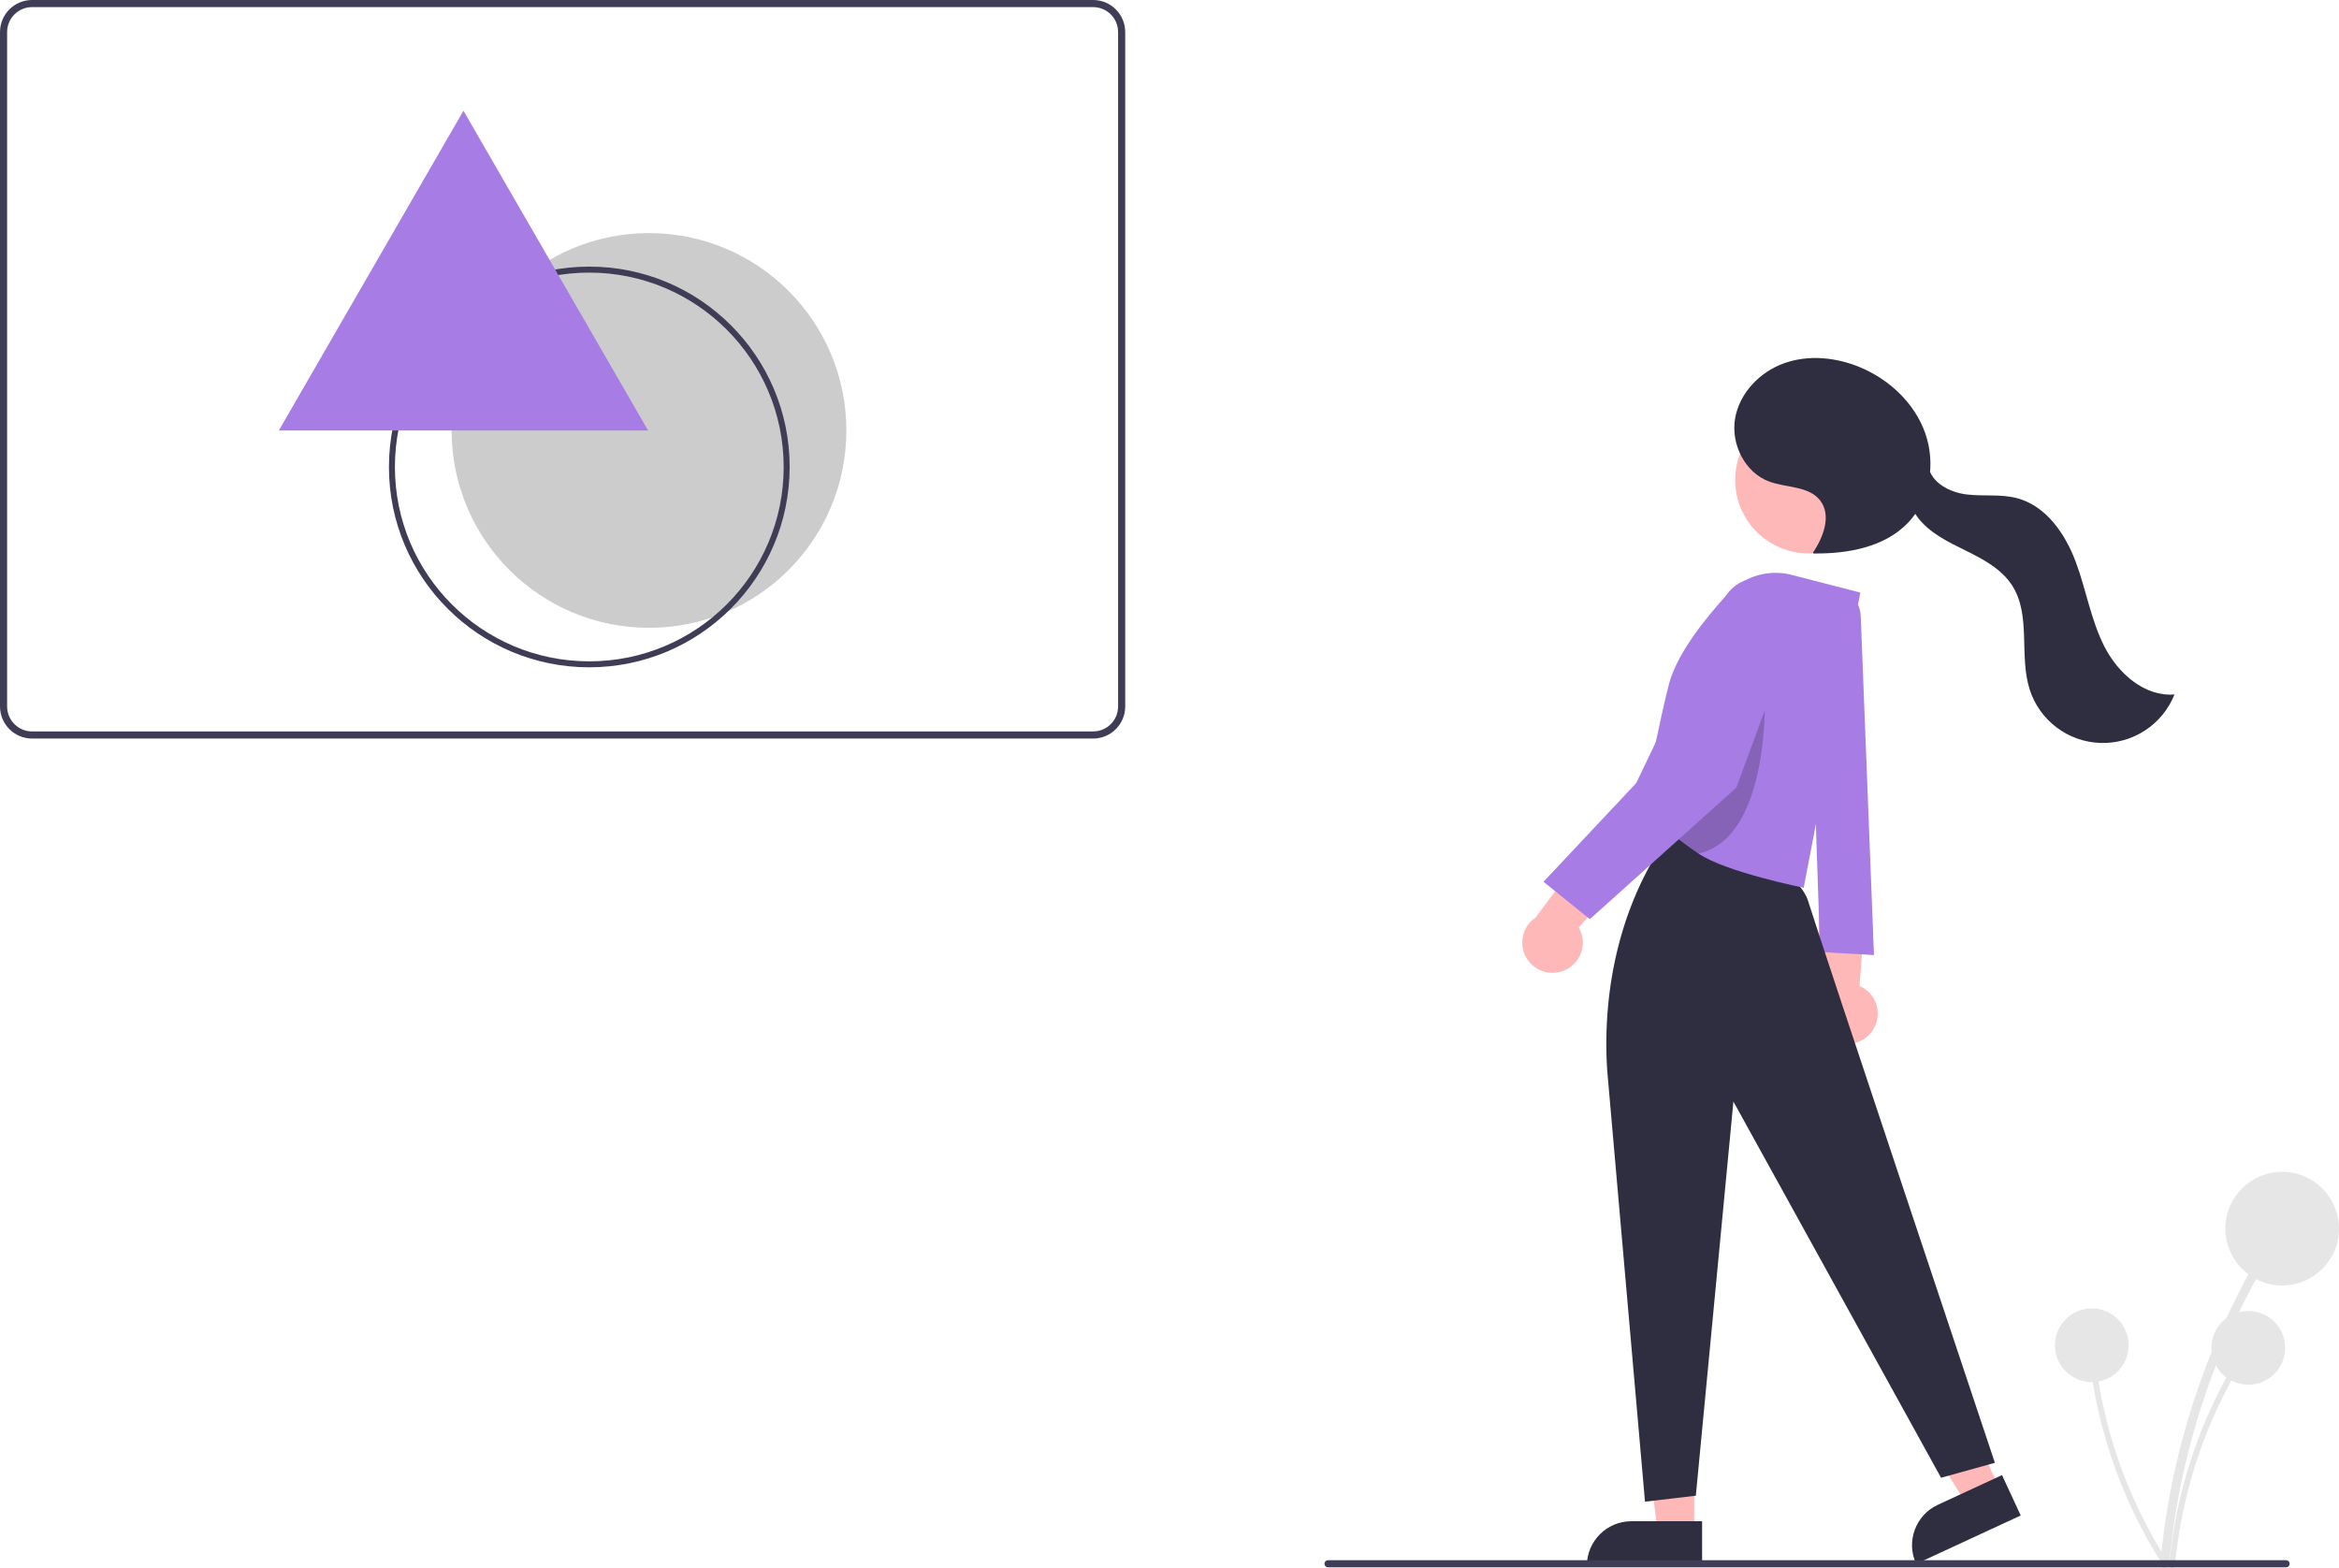
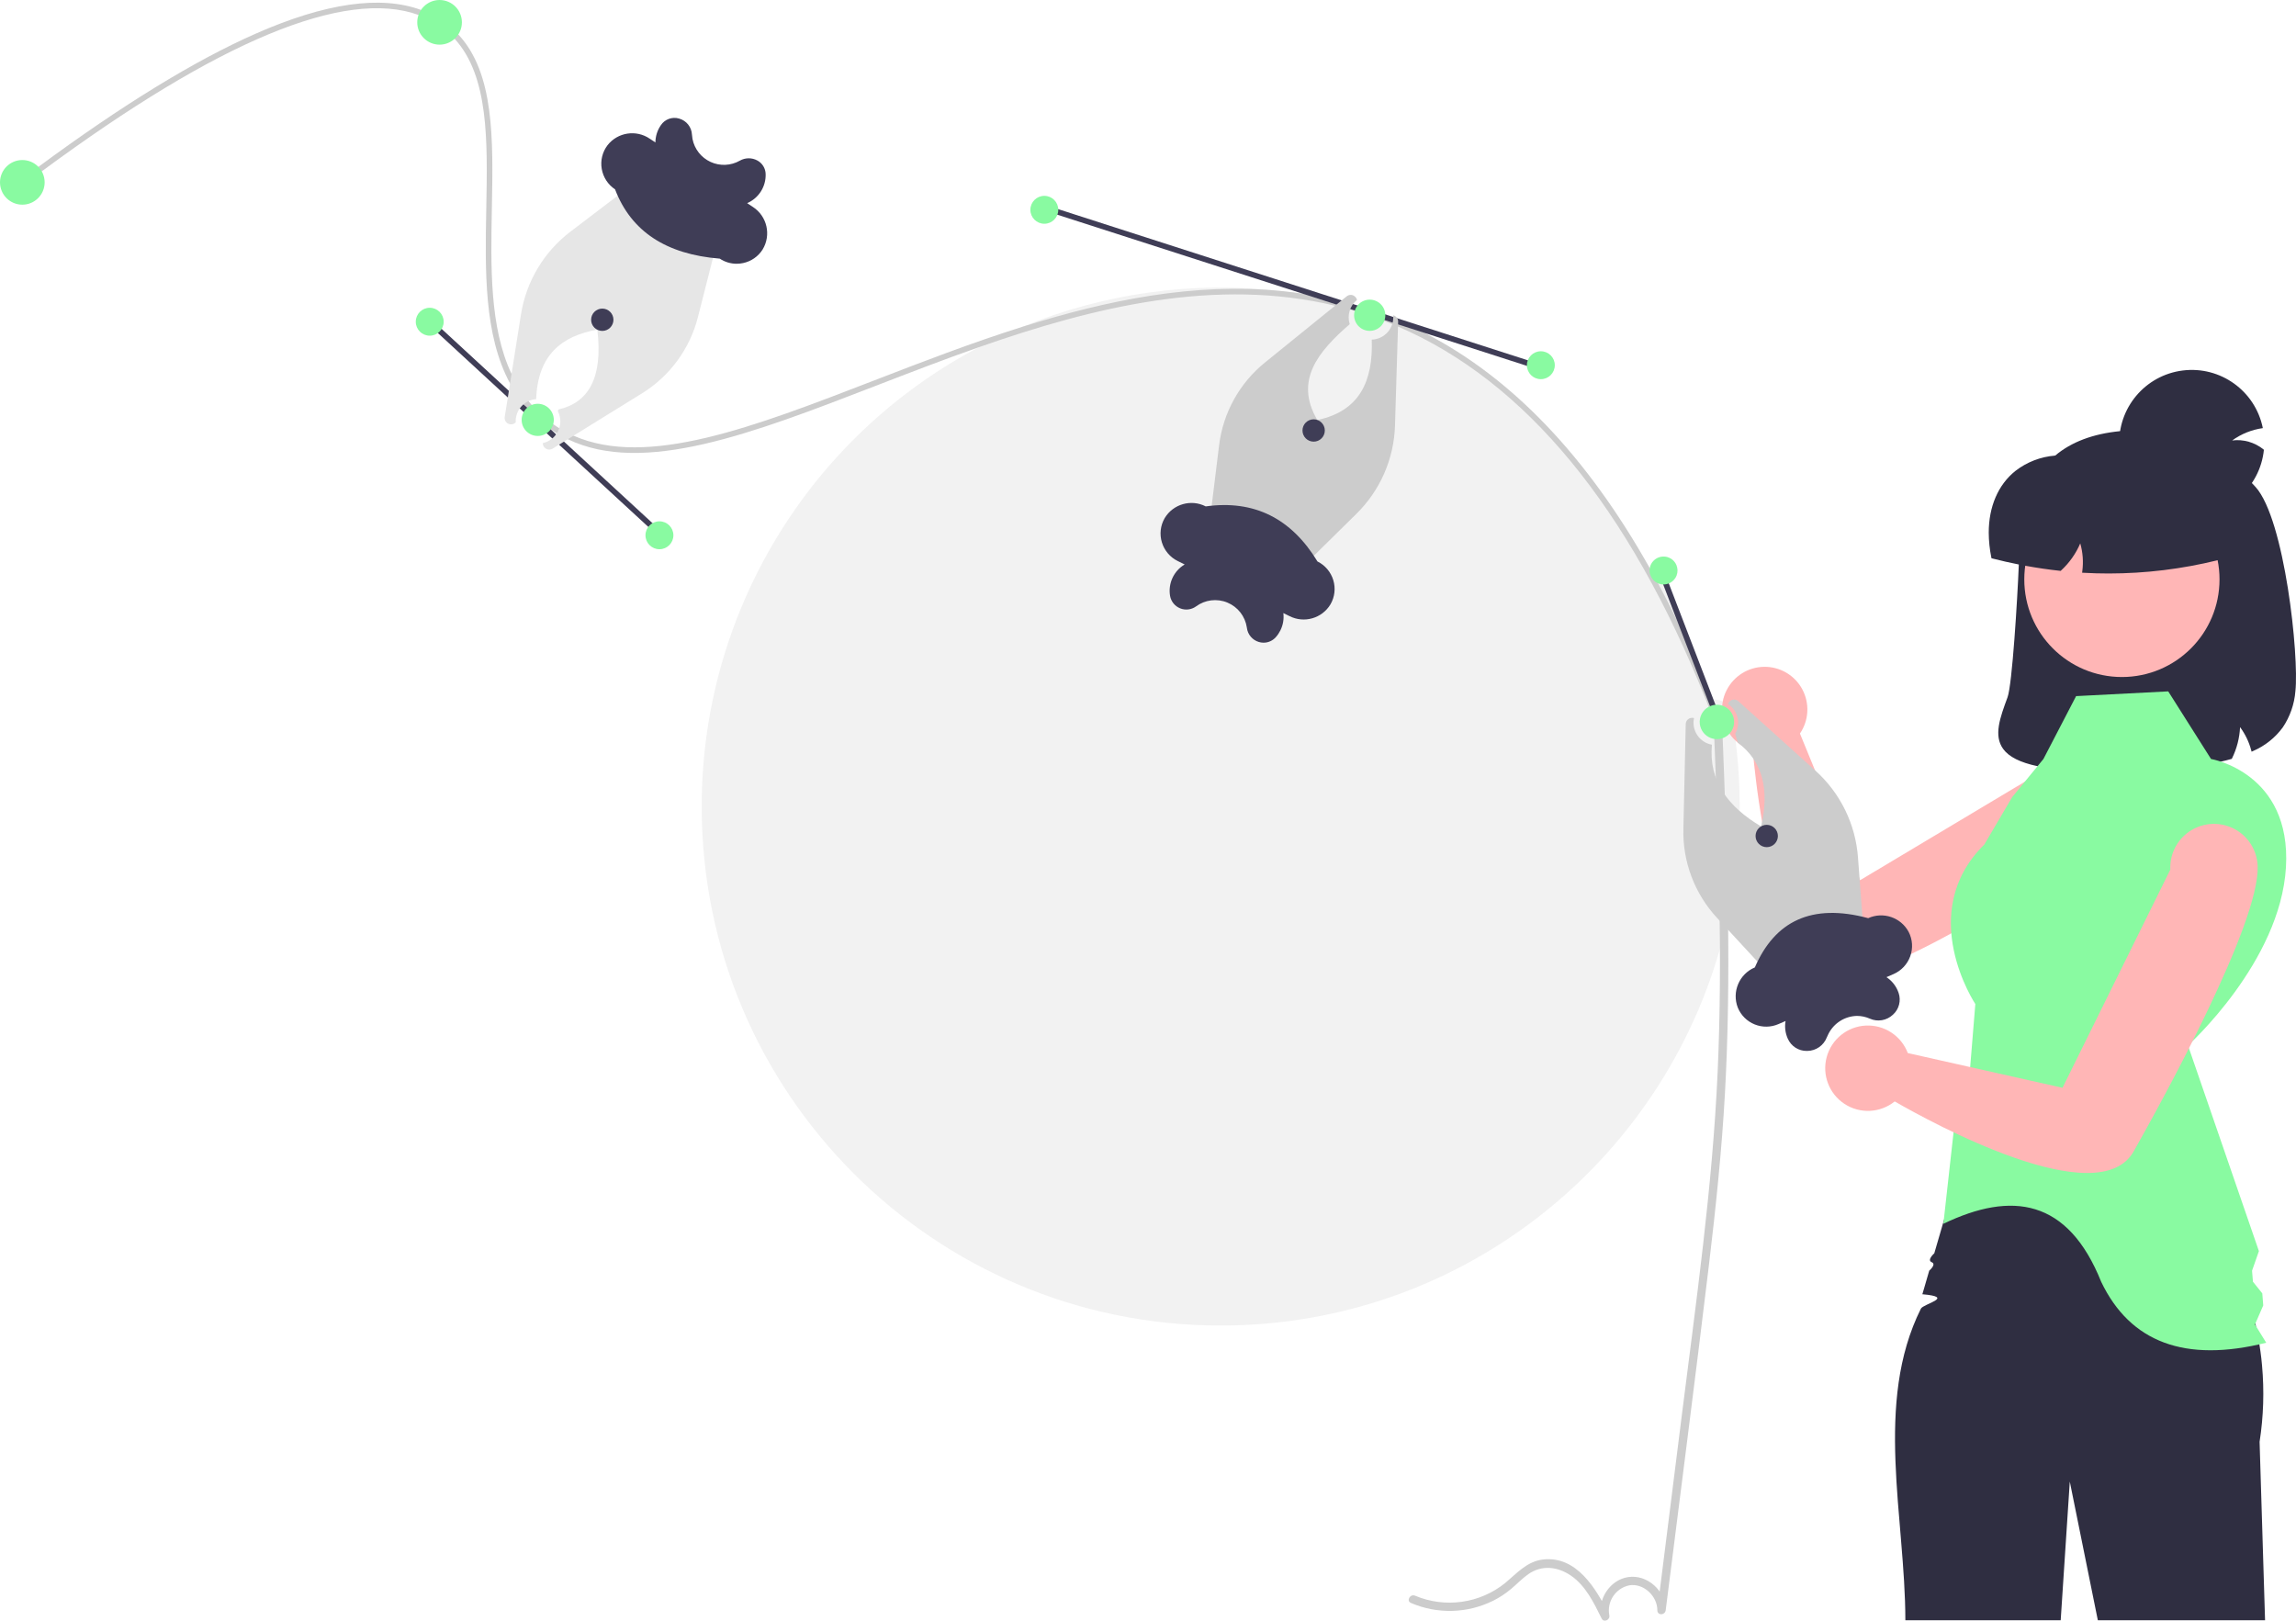
- <svg xmlns="http://www.w3.org/2000/svg" data-name="Layer 1" width="782.128" height="524.326" viewBox="0 0 782.128 524.326">
-   <path d="M574.476,434.808H219.652A10.728,10.728,0,0,1,208.936,424.092V198.553A10.728,10.728,0,0,1,219.652,187.837H574.476a10.728,10.728,0,0,1,10.716,10.716V424.092A10.728,10.728,0,0,1,574.476,434.808ZM219.652,190.218a8.345,8.345,0,0,0-8.335,8.335V424.092a8.345,8.345,0,0,0,8.335,8.335H574.476a8.345,8.345,0,0,0,8.335-8.335V198.553a8.345,8.345,0,0,0-8.335-8.335Z" transform="translate(-208.936 -187.837)" fill="#3f3d56" />
-   <circle cx="217.012" cy="143.945" r="65.998" fill="#ccc" />
-   <path d="M934.286,710.726a246.302,246.302,0,0,1,20.385-77.735q4.601-10.278,10.127-20.103c.947-1.685-1.644-3.199-2.59-1.514a249.707,249.707,0,0,0-27.786,76.655q-2.086,11.269-3.136,22.696c-.178,1.922,2.823,1.909,3,0Z" transform="translate(-208.936 -187.837)" fill="#e6e6e6" />
-   <circle cx="763.128" cy="410.863" r="19" fill="#e6e6e6" />
-   <path d="M936.229,711.231a159.788,159.788,0,0,1,13.225-50.43q2.985-6.668,6.57-13.042a.974.974,0,0,0-1.681-.982,161.997,161.997,0,0,0-18.026,49.73q-1.353,7.31-2.034,14.724c-.115,1.247,1.832,1.239,1.946,0Z" transform="translate(-208.936 -187.837)" fill="#e6e6e6" />
-   <circle cx="751.802" cy="450.717" r="12.326" fill="#e6e6e6" />
-   <path d="M933.773,710.067a159.787,159.787,0,0,1-20.59-47.897q-1.748-7.093-2.841-14.324a.974.974,0,0,0-1.929.259,161.997,161.997,0,0,0,16.374,50.298q3.429,6.597,7.452,12.861c.676,1.054,2.206-.15,1.535-1.197Z" transform="translate(-208.936 -187.837)" fill="#e6e6e6" />
-   <circle cx="699.461" cy="449.852" r="12.326" fill="#e6e6e6" />
-   <path d="M835.164,532.328a10.056,10.056,0,0,0-4.418-14.773l2.591-35.641-16.203,9.072.024,32.454a10.11,10.11,0,0,0,18.006,8.887Z" transform="translate(-208.936 -187.837)" fill="#ffb8b8" />
-   <path d="M831.134,393.782l4.43,113.418-18-1-4-119,3.796-1.786A9.665,9.665,0,0,1,831.134,393.782Z" transform="translate(-208.936 -187.837)" fill="#a77ce4" />
-   <polygon points="566.53 512.201 554.271 512.201 548.438 464.913 566.532 464.913 566.53 512.201" fill="#ffb8b8" />
-   <path d="M545.513,508.698h23.644a0,0,0,0,1,0,0V523.585a0,0,0,0,1,0,0H530.626a0,0,0,0,1,0,0v0A14.887,14.887,0,0,1,545.513,508.698Z" fill="#2f2e41" />
-   <polygon points="668.533 497.55 657.408 502.7 632.247 462.239 648.668 454.637 668.533 497.55" fill="#ffb8b8" />
-   <path d="M859.647,688.509h23.644a0,0,0,0,1,0,0v14.887a0,0,0,0,1,0,0H844.761a0,0,0,0,1,0,0v0A14.887,14.887,0,0,1,859.647,688.509Z" transform="translate(-421.3652 239.5361) rotate(-24.84116)" fill="#2f2e41" />
-   <path d="M746.356,545.711,759,690l17-2,12.564-131.8L858,682l18-5s-57.936-173.3-62.436-187.8c-4.933-15.895-44-22-44-22l-1.5-1.5C751.277,488.298,744.553,517.619,746.356,545.711Z" transform="translate(-208.936 -187.837)" fill="#2f2e41" />
-   <circle cx="604.777" cy="160.498" r="24.561" fill="#ffb8b8" />
-   <path d="M831,386l-18.936,98.7S786.124,479.52,776.884,473.28c-3.66-2.48-6.98-5.04-9.78-7.36a121.272,121.272,0,0,1-9.04-8.22s6.64-32.61,9.01-41.34c2.752-10.112,12.193-21.891,19.547-29.918a21.745,21.745,0,0,1,21.474-6.356Z" transform="translate(-208.936 -187.837)" fill="#a77ce4" />
-   <path d="M776.884,473.28c-3.66-2.48-6.98-5.04-9.78-7.36,1.01-14.94,23.02-46.22,31.94-46.22C799.044,419.7,801.154,467.91,776.884,473.28Z" transform="translate(-208.936 -187.837)" opacity="0.2" />
-   <path d="M731.58,512.517a10.056,10.056,0,0,0,5.277-14.488l23.359-27.043-18.414-2.397-19.359,26.048A10.11,10.11,0,0,0,731.58,512.517Z" transform="translate(-208.936 -187.837)" fill="#ffb8b8" />
-   <path d="M796.886,381.225a16.322,16.322,0,0,0-3.026.347,12.495,12.495,0,0,0-8.918,7.8L756.064,449.7l-31,33,15.5,12.5,49-44,19.576-53.282A12.754,12.754,0,0,0,796.886,381.225Z" transform="translate(-208.936 -187.837)" fill="#a77ce4" />
-   <path d="M815.167,372.67c3.496-5.232,6.254-12.488,2.406-17.466-3.799-4.914-11.292-4.19-17.111-6.365-8.104-3.029-12.804-12.549-11.338-21.076s8.31-15.594,16.464-18.486,17.348-1.951,25.333,1.379c9.829,4.1,18.261,12.03,21.797,22.076s1.646,22.108-5.689,29.83c-7.864,8.278-20.206,10.485-31.623,10.351" transform="translate(-208.936 -187.837)" fill="#2f2e41" />
-   <path d="M853.736,343.71c1.001,5.591,7.134,8.766,12.771,9.464s11.468-.197,16.955,1.269c9.674,2.584,16.055,11.888,19.567,21.265s5.069,19.498,9.633,28.412,13.411,16.771,23.389,15.938a25.732,25.732,0,0,1-48.394-1.569c-3.666-11.317.542-24.813-5.868-34.834-3.547-5.545-9.673-8.807-15.579-11.713s-12.106-5.889-16.066-11.148-4.751-13.563.129-17.981" transform="translate(-208.936 -187.837)" fill="#2f2e41" />
-   <path d="M973.339,711.948h-320.294a1.191,1.191,0,1,1,0-2.381h320.294a1.191,1.191,0,1,1,0,2.381Z" transform="translate(-208.936 -187.837)" fill="#3f3d56" />
-   <path d="M405.989,410.989a66.998,66.998,0,1,1,66.999-66.999A67.074,67.074,0,0,1,405.989,410.989Zm0-131.997a64.998,64.998,0,1,0,64.999,64.998A65.072,65.072,0,0,0,405.989,278.993Z" transform="translate(-208.936 -187.837)" fill="#3f3d56" />
-   <polygon points="154.974 37.028 93.245 143.945 216.703 143.945 154.974 37.028 93.245 143.945 216.703 143.945 154.974 37.028" fill="#a77ce4" />
+ <svg xmlns="http://www.w3.org/2000/svg" data-name="Layer 1" width="822.842" height="580.81" viewBox="0 0 822.842 580.81">
+   <path d="M812.055,448.637a186.535,186.535,0,0,1-5.05,43.22c-19.49,81.88-93.11,142.78-180.95,142.78-102.72,0-186-83.28-186-186A185.977,185.977,0,0,1,539.365,284.037c.01,0,.02-.01.03-.01q7.56-4.006,15.54-7.3a187.031,187.031,0,0,1,93.06-12.81c2.71.32,5.41.7,8.08,1.13q6.525,1.065,12.88,2.57,1.605.36,3.18.78c.21.05.41.11.62.16s.41.1.61.16h.01c.4.1.8.2,1.2.31.98.27,1.96.54,2.94.83q4.545,1.291,8.99,2.83c.47.16.93.32,1.4.48.24.09.47.17.71.26.25.08.49.17.74.26a184.001,184.001,0,0,1,19.5,8.35l-9.75-3.14c31.19,15.99,58.19,44.22,80.72,84.33a5.006,5.006,0,0,1,9.17-1.84,4.745,4.745,0,0,1,.35.67,5,5,0,0,1-2.6,6.58.498.498,0,0,1-.11.04l16.02,41.65a7.742,7.742,0,0,1,3.34.63,14.713,14.713,0,0,1,1.37-3.99c.32,1.38.62,2.77.91,4.17.1.52.21,1.03.3,1.55v.01q.825,4.125,1.44,8.33c.04.23.07.45.11.68v.01c.16,1.1.31,2.21.45,3.32q1.11,8.805,1.39,17.86C812.025,444.807,812.055,446.717,812.055,448.637Z" transform="translate(-188.5791 -159.5948)" fill="#f2f2f2" />
+   <path d="M802.769,419.308c1.622,41.519,3.247,83.105,1.373,124.645-1.86,41.252-7.729,82.209-12.871,123.143l-8.737,69.559h3c.009-6.879-6.55-12.933-13.471-11.869-6.617,1.018-11.09,8.089-9.631,14.504l2.742-1.156c-4.559-9.196-11.579-21.084-23.677-19.643-5.686.677-9.349,4.965-13.498,8.423a31.786,31.786,0,0,1-32.268,4.542c-1.753-.762-3.282,1.822-1.514,2.59a35.124,35.124,0,0,0,29.502-.801,32.89,32.89,0,0,0,6.401-4.21c2.078-1.732,3.946-3.735,6.166-5.293,4.828-3.39,10.497-2.736,15.246.489,5.329,3.619,8.278,9.82,11.052,15.416.782,1.577,3.105.442,2.742-1.156a9.216,9.216,0,0,1,7.117-10.746c5.163-.875,10.099,3.844,10.092,8.909-.003,1.986,2.766,1.859,3,0,5.184-41.273,10.559-82.527,15.506-123.829,2.439-20.363,4.576-40.771,5.718-61.253,1.157-20.743,1.385-41.528,1.125-62.299-.293-23.333-1.203-46.652-2.114-69.967-.075-1.924-3.076-1.934-3,0Z" transform="translate(-188.5791 -159.5948)" fill="#ccc" />
+   <path d="M942.955,458.867a549.218,549.218,0,0,1-55.05,35.2c-5.2,2.86-10.3,5.49-15.1,7.72-7.44,3.46-14.17,5.97-19.43,6.9l-.01.01c-.77.14-1.52.24-2.23.31-6.53.63-11.88-3.29-16.24-9.73-6.08-8.96-10.25-22.8-13.06-36.08-.561-2.62-1.061-5.21-1.51-7.74-2.1-11.69-3.15-22.03-3.58-26.91a15.159,15.159,0,0,1-5.42-2.85v-.01a9.05,9.05,0,0,1-.75-.65,14.623,14.623,0,0,1-1.51-1.64,15.116,15.116,0,0,1-3.35-9.53,15.238,15.238,0,0,1,1.65-6.9v-.01a15.293,15.293,0,1,1,26.28,15.52l5.39,13.16.01.01,15.979,38.98v.01l.17.41,59.03-35.29L922.465,434.827l1.59-.95A15.671,15.671,0,0,1,945.445,436.007h.01a15.717,15.717,0,0,1-2.5,22.86Z" transform="translate(-188.5791 -159.5948)" fill="#ffb6b6" />
+   <path d="M805.935,420.327l-1.87.7q-1.935-5.19-3.94-10.21C772.385,341.327,735.265,296.267,689.595,276.627c-.69-.3-1.38-.59-2.08-.87-.93-.39-1.87-.77-2.81-1.12-1.52-.6-3.06-1.16-4.6-1.69q-3.089-1.065-6.19-1.97c-.5-.15-1.01-.3-1.51-.43-1.79-.51-3.57-.98-5.36-1.39-42.73-10.23-86.49.43-127.65,14.87-.01,0-.02.01-.03.01-12.57,4.41-24.91,9.18-36.89,13.81-44.3,17.12-83.25,32.17-110.4,19.16-1.04-.49-2.06-1.03-3.06-1.61-1.08-.63-2.15-1.31-3.19-2.03-.13-.09-.26-.18-.38-.28-1.12-.8-2.22-1.66-3.29-2.58a45.649,45.649,0,0,1-4.47-4.42c-.27-.3-.54-.6-.8-.91-.05-.07-.11-.14-.16-.2a47.987,47.987,0,0,1-5.36-7.98c-9.38-17.4-8.94-40.4-8.51-62.8.46-24.24.91-47.29-11.35-60.7a30.456,30.456,0,0,0-5.94-5.06,33.041,33.041,0,0,0-6.99-3.48c-26.37-9.56-71.71,9.25-135.04,56.05-2.1,1.55-4.21,3.13-6.35,4.74l-1.21-1.6c2.14-1.61,4.26-3.2,6.36-4.75,29.95-22.12,56.12-38.16,77.9-47.75,24.9-10.97,44.77-13.81,59.23-8.49a35.115,35.115,0,0,1,7.2,3.6,33.53,33.53,0,0,1,6.16,5.18c12.96,13.92,12.5,37.5,12.03,62.29-.4,21.07-.82,42.68,7.05,59.37a47.314,47.314,0,0,0,6.62,10.41c.16.19.33.38.49.57a45.248,45.248,0,0,0,4.45,4.42c.93.81,1.89,1.56,2.87,2.27a39.833,39.833,0,0,0,3.55,2.31,41.251,41.251,0,0,0,4.24,2.16c26.39,11.64,64.44-3.07,107.63-19.76,17.12-6.62,34.94-13.5,53.18-19.25,30.31-9.56,61.78-15.99,93.06-12.81,2.5.24,5.01.56,7.51.95,4.51.68,9.01,1.57,13.5,2.7,1.05.26,2.09.54,3.13.83.41.1.81.22,1.22.34.4.11.81.22,1.21.34,2.06.61,4.13,1.27,6.19,1.98,1.75.61,3.5,1.25,5.23,1.92.63.25,1.27.5,1.91.77.57.23,1.15.47,1.72.71,3.2,1.36,6.37,2.83,9.49,4.44,31.19,15.99,58.19,44.22,80.72,84.33,1,1.78,2,3.59,2.98,5.43q3.465,6.435,6.77,13.26,6.555,13.47,12.51,28.44,1.364,3.39,2.68,6.87C805.155,418.257,805.545,419.287,805.935,420.327Z" transform="translate(-188.5791 -159.5948)" fill="#ccc" />
+   <circle cx="8.002" cy="65.351" r="8" fill="#89faa1" />
+   <circle cx="157.535" cy="8.002" r="8" fill="#89faa1" />
+   <rect x="383.404" y="256.559" width="2" height="113.719" transform="matrix(0.67755, -0.73548, 0.73548, 0.67755, -295.1392, 224.1903)" fill="#3f3d56" />
+   <circle cx="154.006" cy="115.299" r="5" fill="#89faa1" />
+   <path d="M425.005,218.257,411.525,228.517l-18.45,14.05a46.373,46.373,0,0,0-17.8,29.79l-3.37,21.24-.54,3.4-.42,2.66-.37,2.38L369.465,309.007a2.294,2.294,0,0,0,3.931,1.947,7.971,7.971,0,0,1,7.344-8.335c.525-15.642,9.013-22.634,21.875-24.873l.13-.15-.09.18c2.057,17.201-3.125,26.098-13.92,28.56l-.27.554c.087.167.176.333.252.509a7.987,7.987,0,0,1-5.603,10.995,2.294,2.294,0,0,0,.07.622,2.317,2.317,0,0,0,3.44,1.36l2.31-1.43,1.77-1.09,1.37-.85,2.05-1.27,24.47-15.13a45.248,45.248,0,0,0,20.13-27.44l5.8-22.81,4.18-16.42Z" transform="translate(-188.5791 -159.5948)" fill="#e6e6e6" />
+   <circle cx="236.329" cy="191.83" r="5" fill="#89faa1" />
+   <path d="M856.175,490.027l-1.15-15.39v-.01l-.58-7.73a46.39,46.39,0,0,0-15.28-31.15l-.12-.1-.01-.01-27.44-24.73a2.261,2.261,0,0,0-2.76-.25,2.186,2.186,0,0,0-.561.48,2.211,2.211,0,0,0-.416.764,7.981,7.981,0,0,1,2.584,10.65l.882,3.136v.01c9.155,6.836,11.387,17.131,8.41,30.03l.06.2-.1-.17c-11.761-6.995-18.794-16.207-17.6-29.279a7.985,7.985,0,0,1-6.42-9.532,2.19,2.19,0,0,0-.651-.099,2.06,2.06,0,0,0-.6.08,2.255,2.255,0,0,0-1.71,2.17l-.84,37.58a45.218,45.218,0,0,0,12.03,31.83l3.1,3.35,12.87,13.94L831.365,518.247l22-9.55.01-.01,4.06-1.76Z" transform="translate(-188.5791 -159.5948)" fill="#ccc" />
+   <circle cx="192.713" cy="150.47" r="5.763" fill="#89faa1" />
+   <circle cx="215.849" cy="114.593" r="4" fill="#3f3d56" />
+   <polygon points="616.666 257.452 616.186 257.632 614.796 258.172 612.056 251.052 601.016 222.362 600.996 222.322 596.056 209.462 596.046 209.462 594.466 205.342 596.336 204.622 598.056 209.082 614.076 250.732 616.666 257.452" fill="#3f3d56" />
+   <path d="M786.745,368.637a.498.498,0,0,1-.11.04,5.035,5.035,0,0,1-2,.38h-.01a5.129,5.129,0,0,1-1.82-.4,5.005,5.005,0,0,1-2.63-2.61,4.942,4.942,0,0,1-.35-2.82,5.006,5.006,0,0,1,9.17-1.84,4.745,4.745,0,0,1,.35.67A5,5,0,0,1,786.745,368.637Z" transform="translate(-188.5791 -159.5948)" fill="#89faa1" />
+   <path d="M809.506,420.848a.287.287,0,0,1-.039.085v.008a5.806,5.806,0,0,1-.817,1.295,6.138,6.138,0,0,1-2.305,1.743,6.2,6.2,0,0,1-3.161.478v-.008a6.154,6.154,0,0,1-4.95-3.67,6.067,6.067,0,0,1-.409-3.593,6.141,6.141,0,0,1,3.601-4.518c.108-.046.224-.093.331-.131.131-.046.262-.093.393-.131a6.421,6.421,0,0,1,1.118-.224,4.287,4.287,0,0,1,.439-.023,5.97,5.97,0,0,1,2.575.486,6.241,6.241,0,0,1,1.403.817v.008a5.173,5.173,0,0,1,.586.509v.008a6.275,6.275,0,0,1,1.272,1.881A6.12,6.12,0,0,1,809.506,420.848Z" transform="translate(-188.5791 -159.5948)" fill="#89faa1" />
+   <circle cx="633.161" cy="299.6" r="4" fill="#3f3d56" />
+   <polygon points="552.916 130.852 552.306 132.752 547.216 131.112 520.276 122.442 510.526 119.302 501.036 116.252 499.086 115.622 496.336 114.732 485.396 111.212 483.906 110.742 478.976 109.152 467.496 105.452 466.926 105.272 378.945 76.952 373.566 75.222 374.176 73.322 379.266 74.962 480.826 107.652 484.896 108.962 486.036 109.322 488.936 110.262 497.846 113.122 499.326 113.602 500.746 114.062 547.536 129.122 552.916 130.852" fill="#3f3d56" />
+   <path d="M689.615,274.457a2.188,2.188,0,0,0-.26-.77l-.03-.03a2.23,2.23,0,0,0-1.27-1.01.599.599,0,0,0-.18-.04h-.002a7.981,7.981,0,0,1-7.684,8.705l-.004.006c.534,14.78-4.298,25.598-19.46,28.79l-.12.17.06-.19c-8.308-14.153.343-24.53,11.627-34.32a8,8,0,0,1,2.604-8.672l-0-.008a2.286,2.286,0,0,0-.94-1.38,2.252,2.252,0,0,0-2.76.09l-1.79,1.45-.4.32-.05.05-1.4,1.13-.51.41-25.07,20.3a45.231,45.231,0,0,0-16.5,29.75L622.605,342.577l-2.07,16.82,25.49,12.56,12.08-11.89,16.52-16.27a46.377,46.377,0,0,0,13.9-31.8l1.07-35.37.02-.78.03-.94A3.187,3.187,0,0,0,689.615,274.457Z" transform="translate(-188.5791 -159.5948)" fill="#ccc" />
+   <circle cx="374.27" cy="75.188" r="5" fill="#89faa1" />
+   <circle cx="552.211" cy="130.884" r="5" fill="#89faa1" />
+   <circle cx="470.787" cy="154.274" r="4" fill="#3f3d56" />
+   <path d="M996.965,334.157c-.45-.5-.9-.98-1.36-1.46C984.295,320.807,969.515,313.757,955.715,313.757q-3.84,0-7.35.35-14.535,1.425-23.25,8.76-12.87,10.83-12.9,34.39c0,.87-.05,2.49-.13,4.64-.51,12.53-2.37,43.06-4.04,47.58-2.71,7.36-5.06,13.72-1.56,18.53,2.04,2.81,6.05,4.85,12.31,6.17,1.15.25,2.37.47,3.67.65a139.91,139.91,0,0,0,20.27,1.2c.89,0,1.78,0,2.71-.02h.01c3.21-.02,6.64-.11,10.28-.25,8.51-.33,19.18-1,28.76-3.21h.01c1.25-.28,2.48-.6,3.68-.94l.22-.06.1-.2a28.291,28.291,0,0,0,2.87-11.17,24.5,24.5,0,0,1,3.98,8.24l.15.57.54-.25a25.871,25.871,0,0,0,10.62-8.44,27.051,27.051,0,0,0,4.54-12.99C1012.575,394.687,1007.385,345.777,996.965,334.157Z" transform="translate(-188.5791 -159.5948)" fill="#2f2e41" />
+   <path d="M1000.333,740.254h-59.93l-10.05-49.69-3.26,49.69h-55.67c-.029-36.827-11.285-77.843,5.572-111.671.877-1.76,12.481-4.14.518-5.159l.69-2.35,1.09-3.76.69-2.36s2.696-2.254.879-3.019.926-3.179.926-3.179l9.715-33.363.91-3.14h69.37a101.545,101.545,0,0,1,11.01,12.16c1.13,1.44,2.31,3,3.52,4.68.84,1.19,1.71,2.44,2.58,3.75a125.997,125.997,0,0,1,17.1,37.6v.01q.915,3.435,1.62,7.03v.01c.42,2.13.79,4.29,1.08,6.5.22,1.61.41,3.24.55,4.89a112.103,112.103,0,0,1-.87,27.42Z" transform="translate(-188.5791 -159.5948)" fill="#2f2e41" />
+   <path d="M932.614,409.065l33.016-1.701,15.335,24.231s28.853,4.824,26.853,38.824-35.106,63.835-35.106,63.835l25.415,73.706L995.67,614.983l.315,3.943,3.353,4.176.345,4.319-2.971,6.833,4.04,6.543c-29.084,7.26-48.709-.128-59.125-21.781-11.938-29.795-32.044-32.636-56.583-20.845l3.668-32.917,4.531-6.076-2.531-7.924,3.805-7.622,1.984-24.211s-21.704-32.607,3.212-57.167l10-17,11.189-13.651Z" transform="translate(-188.5791 -159.5948)" fill="#89faa1" />
+   <circle cx="760.449" cy="207.644" r="34.984" fill="#ffb6b6" />
+   <path d="M972.015,323.757h-34.25a40.207,40.207,0,0,0-12.65-.89,26.552,26.552,0,0,0-14.3,5.53c-6.13,4.92-9.51,12.76-9.51,22.08a45.714,45.714,0,0,0,.92,8.87l.06.31.3.08q4.739,1.215,9.5,2.16c.76.15,1.53.3,2.3.44,4.16.77,8.32,1.38,12.45,1.82l.229.03.17-.15a28.326,28.326,0,0,0,6.87-9.71,24.425,24.425,0,0,1,.73,9.97l-.07.54.54.03q4.515.255,9.04.25a163.34,163.34,0,0,0,38.99-4.75c.84-.2,1.67-.41,2.5-.63l.38-.1V337.957A14.216,14.216,0,0,0,972.015,323.757Z" transform="translate(-188.5791 -159.5948)" fill="#2f2e41" />
+   <path d="M999.915,320.791a25.99,25.99,0,1,1-.38-7.77,24.673,24.673,0,0,0-10.99,4.42,14.92,14.92,0,0,1,11.19,3.19C999.795,320.681,999.855,320.731,999.915,320.791Z" transform="translate(-188.5791 -159.5948)" fill="#2f2e41" />
+   <path d="M452.577,254.117a10.913,10.913,0,0,1-6.045-1.831c-19.193-1.529-31.763-9.744-37.527-24.833a11.042,11.042,0,0,1-4.774-7.332,10.914,10.914,0,0,1,2.095-8.509,11.212,11.212,0,0,1,15.121-2.308l2.024,1.34a10.862,10.862,0,0,1,1.821-5.99l.144-.212a5.835,5.835,0,0,1,6.523-2.358,6.291,6.291,0,0,1,4.607,5.774,12.042,12.042,0,0,0,.188,1.523,11.493,11.493,0,0,0,16.971,7.789,6.429,6.429,0,0,1,6.274-.057,5.646,5.646,0,0,1,2.969,4.815,10.974,10.974,0,0,1-6.619,10.472l2.034,1.347a11.234,11.234,0,0,1,3.505,15.264,10.923,10.923,0,0,1-6.992,4.859A11.084,11.084,0,0,1,452.577,254.117Z" transform="translate(-188.5791 -159.5948)" fill="#3f3d56" />
+   <path d="M641.437,389.918a5.936,5.936,0,0,1-1.74-.263,6.05,6.05,0,0,1-4.257-5.058l-.019-.135a11.498,11.498,0,0,0-18.212-7.54,5.926,5.926,0,0,1-9.301-3.774,10.977,10.977,0,0,1,5.235-11.267l-2.5-1.232a11.038,11.038,0,0,1-5.662-6.668,10.915,10.915,0,0,1,1.002-8.707,11.209,11.209,0,0,1,14.708-4.199c17.385-2.414,30.666,4.311,40.042,19.732a11.039,11.039,0,0,1,5.663,6.668,10.915,10.915,0,0,1-1.003,8.706,11.21,11.21,0,0,1-14.707,4.2l-2.178-1.073a10.852,10.852,0,0,1-1.049,6.172,10.982,10.982,0,0,1-1.633,2.437A5.848,5.848,0,0,1,641.437,389.918Z" transform="translate(-188.5791 -159.5948)" fill="#3f3d56" />
+   <path d="M836.094,536.223a7.334,7.334,0,0,1-6.787-4.355l-.067-.151a10.855,10.855,0,0,1-.753-6.217l-2.557,1.111a11.001,11.001,0,0,1-14.553-5.896,11.236,11.236,0,0,1,6.104-14.422c7.163-16.539,20.293-23.108,40.623-17.652a11.217,11.217,0,0,1,14.489,4.9h0a10.913,10.913,0,0,1,.584,8.743,11.044,11.044,0,0,1-5.976,6.391l-2.556,1.11a10.858,10.858,0,0,1,4.03,4.791q.184.423.33.853a7.304,7.304,0,0,1-2.052,7.826,7.579,7.579,0,0,1-8.282,1.39,11.379,11.379,0,0,0-4.564-.974h-.057A11.725,11.725,0,0,0,843.88,530.068a11.869,11.869,0,0,0-.604,1.294,7.589,7.589,0,0,1-6.982,4.859C836.227,536.222,836.16,536.223,836.094,536.223Z" transform="translate(-188.5791 -159.5948)" fill="#3f3d56" />
+   <path d="M986.385,455.473A15.666,15.666,0,0,0,966.377,471.25l-38.638,78.185-55.437-12.448a15.297,15.297,0,1,0-4.7,17.334c13.188,7.594,72.962,40.353,85.647,17.895,10.663-18.877,45.048-81.415,44.437-102.149A15.668,15.668,0,0,0,986.385,455.473Z" transform="translate(-188.5791 -159.5948)" fill="#ffb6b6" />
+   <circle cx="490.881" cy="112.98" r="5.595" fill="#89faa1" />
</svg>
